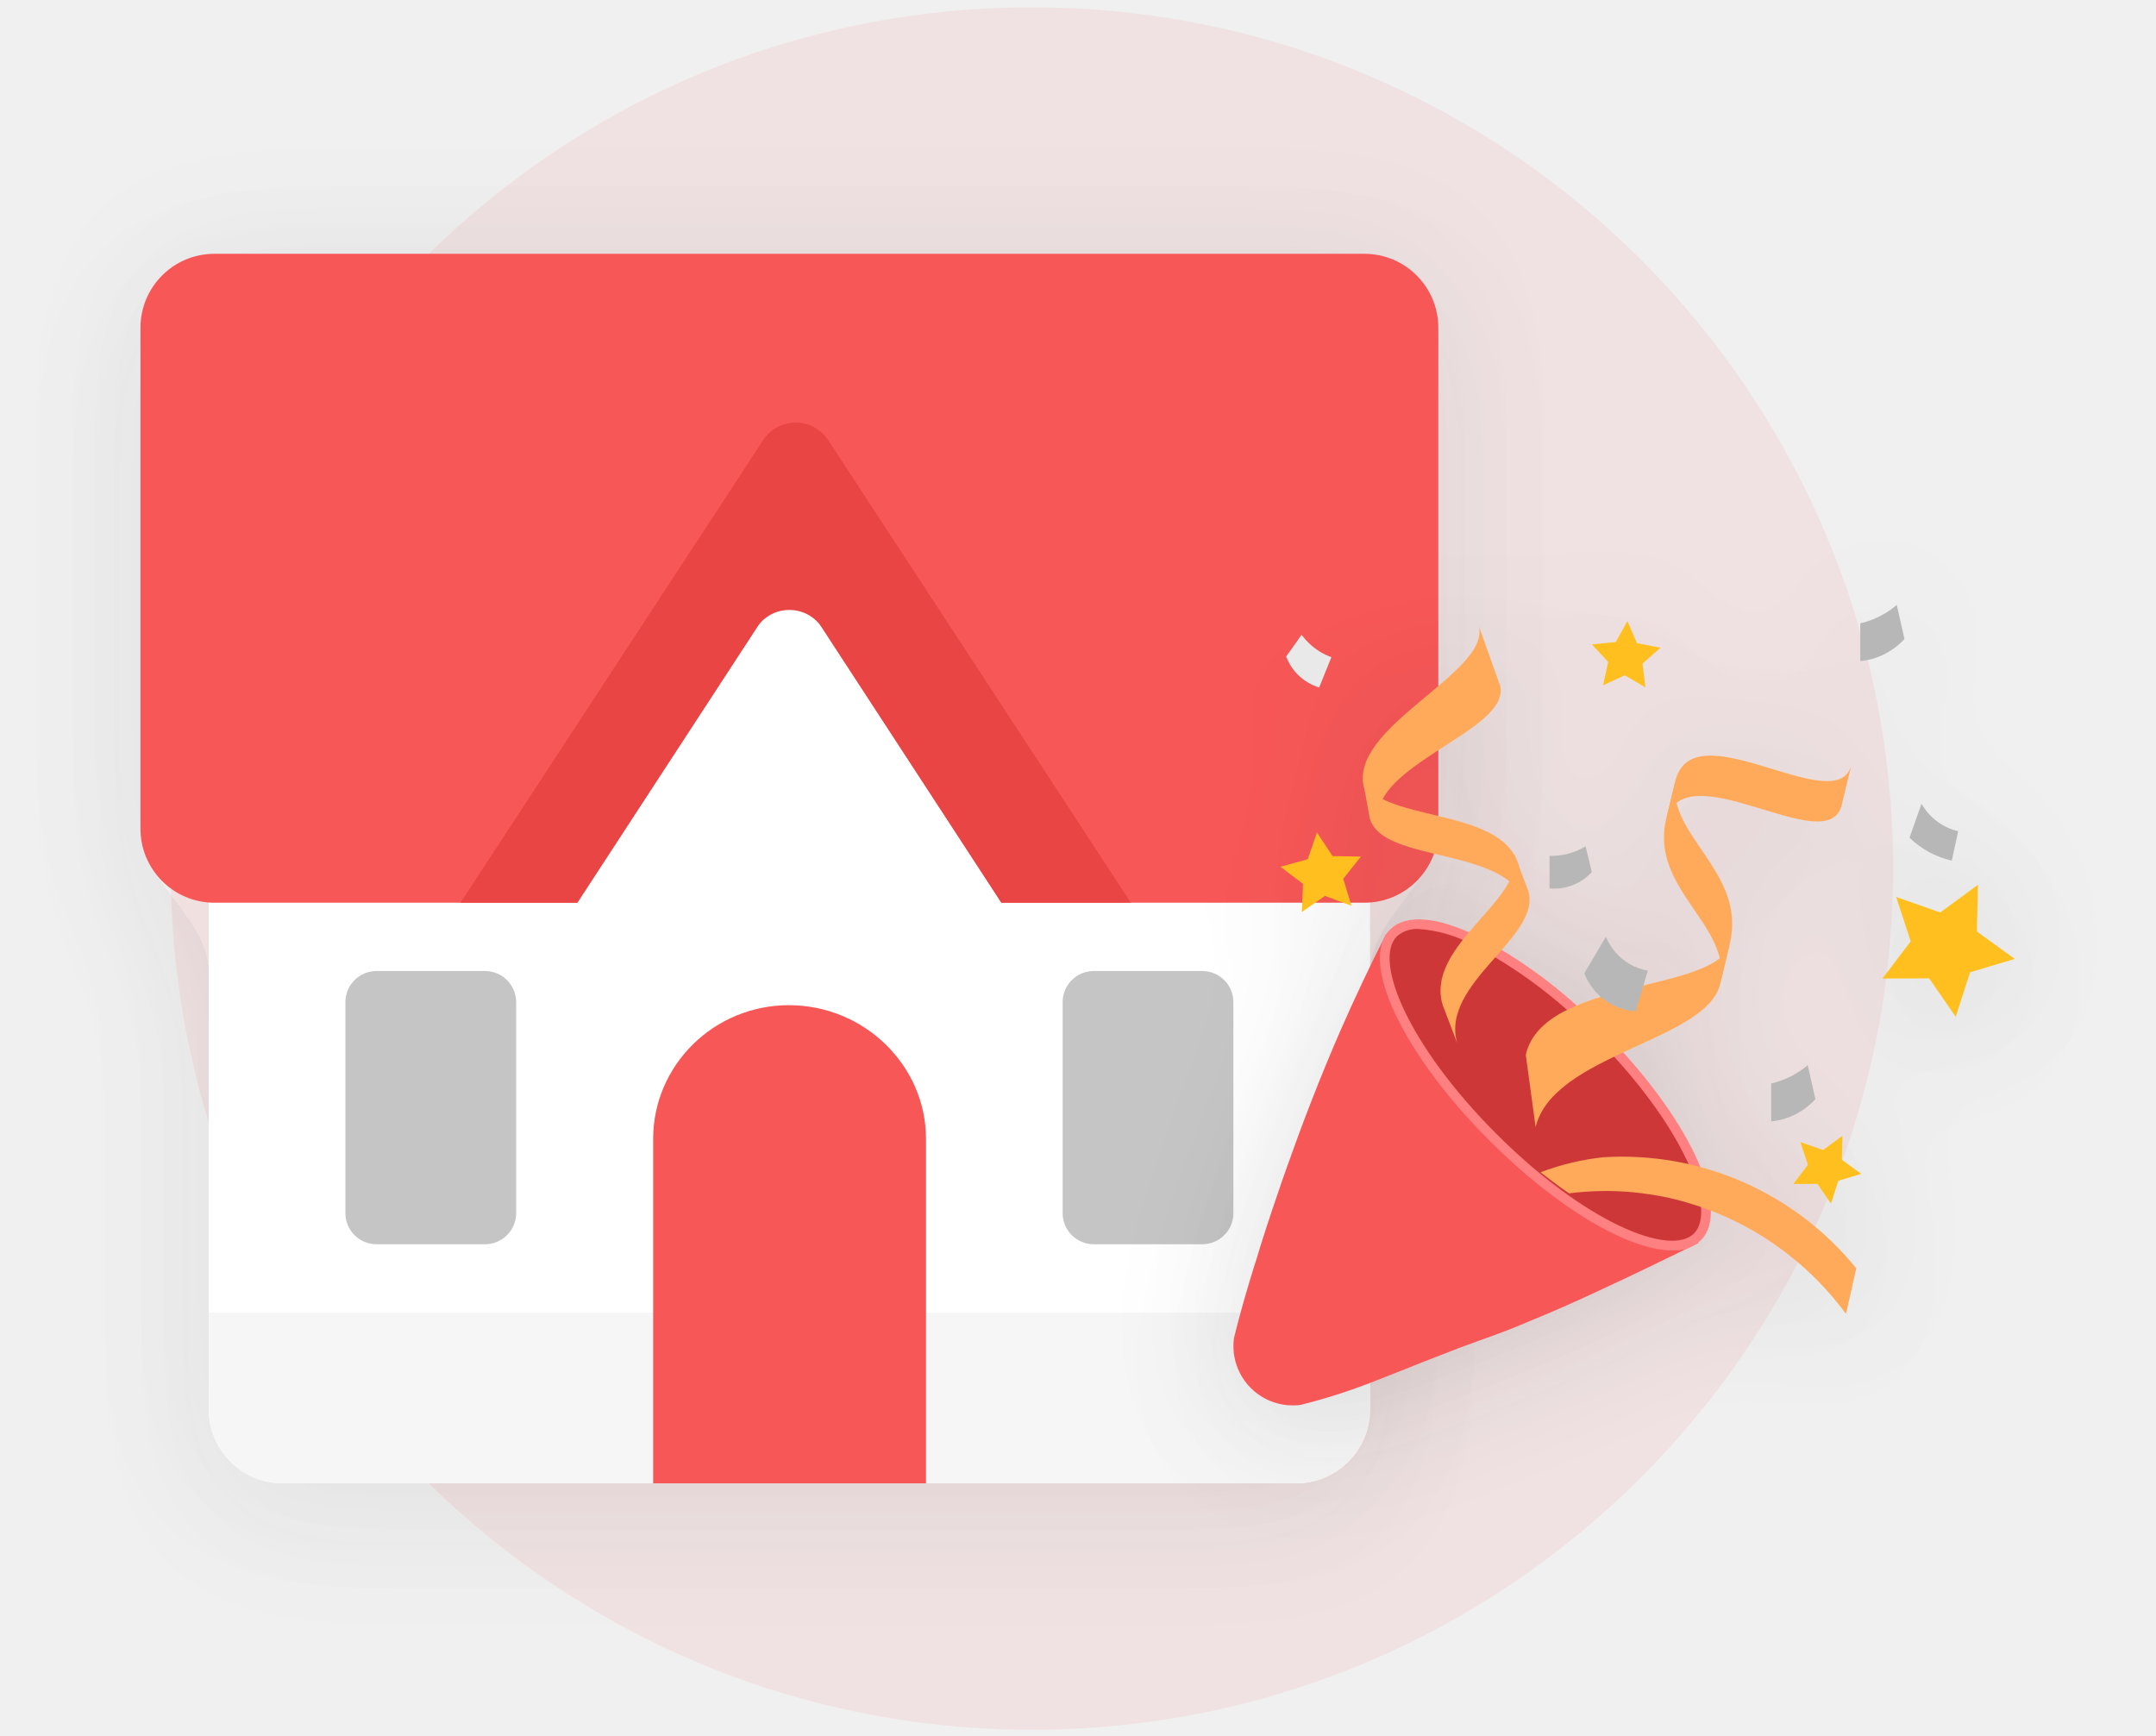
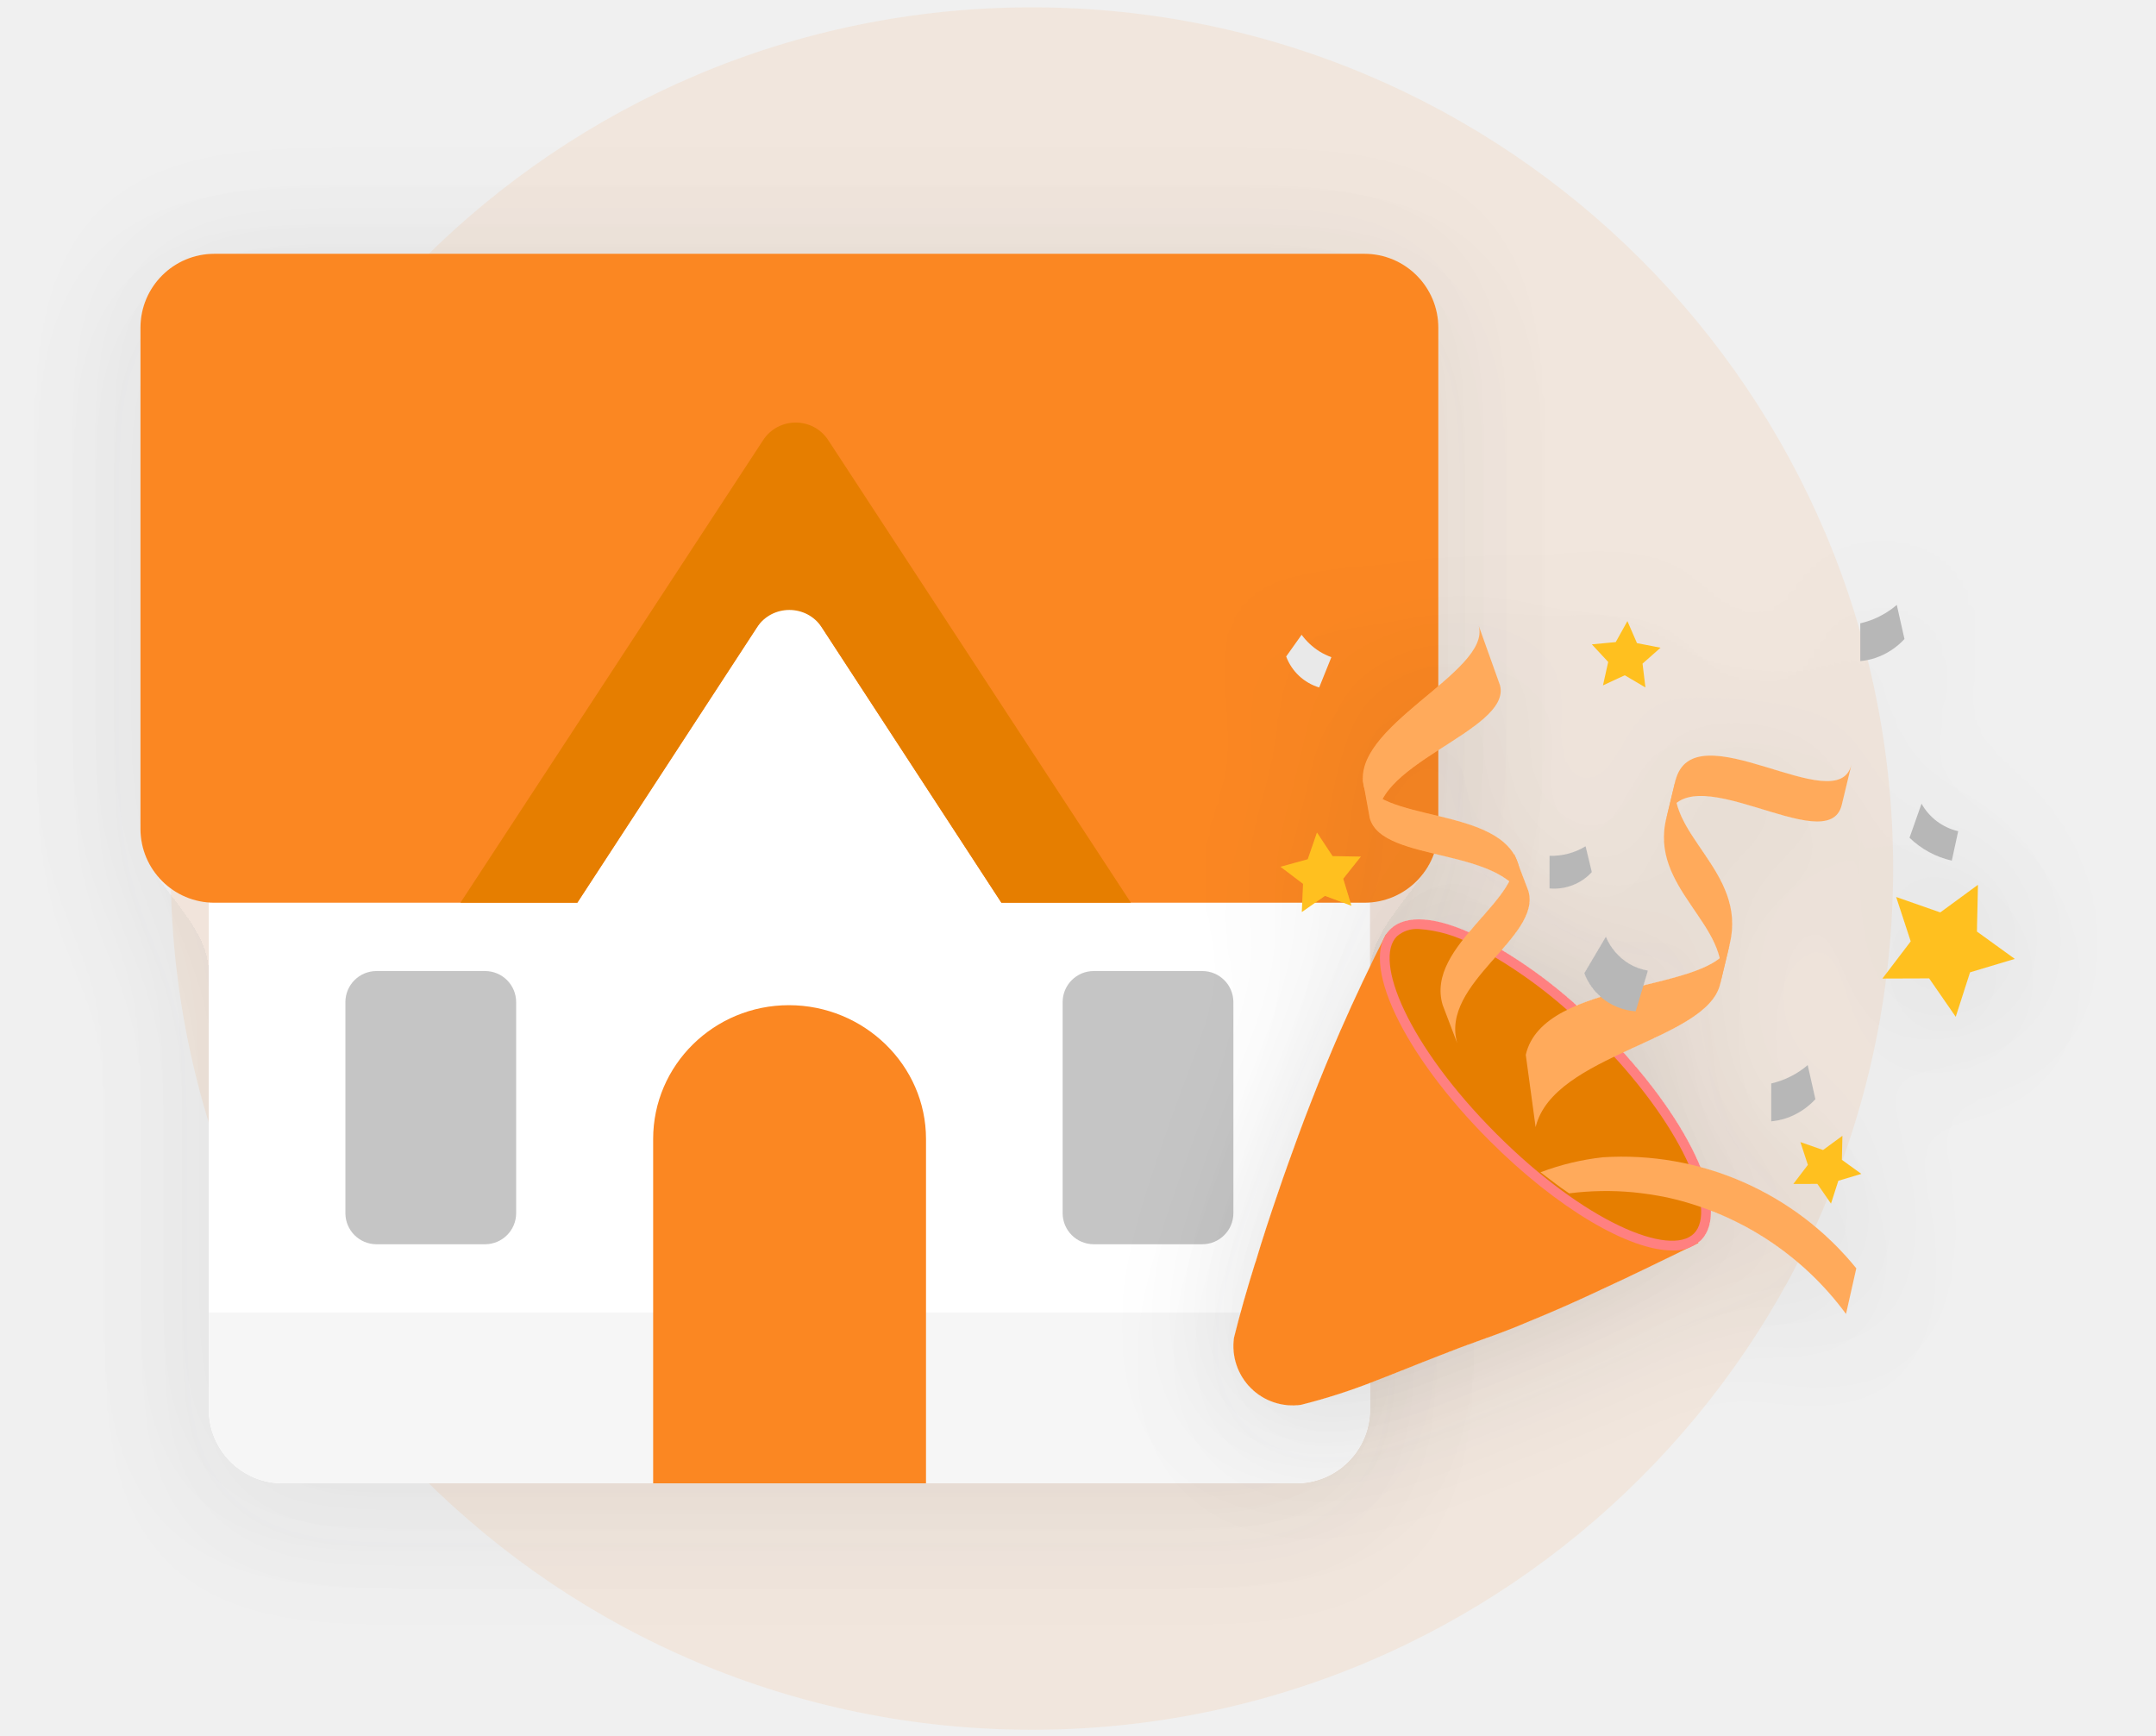
<svg xmlns="http://www.w3.org/2000/svg" width="277" height="223" viewBox="0 0 277 223" fill="none">
-   <circle opacity="0.09" cx="132.58" cy="111.592" r="110.65" fill="#F85757" />
+   <circle opacity="0.09" cx="132.58" cy="111.592" r="110.65" fill="#fb8722" />
  <g filter="url(#filter0_dd_721_15363)">
    <path fill-rule="evenodd" clip-rule="evenodd" d="M176.018 124.957C176.018 119.878 180.765 115.756 183.41 111.421C184.288 109.982 184.794 108.29 184.794 106.481V42.107C184.794 36.86 180.541 32.607 175.294 32.607H27.547C22.3 32.607 18.047 36.86 18.047 42.107V106.481C18.047 108.29 18.553 109.982 19.431 111.421C22.076 115.756 26.823 119.879 26.823 124.957V168.638V181.078C26.823 181.734 26.89 182.374 27.016 182.992C27.902 187.321 31.732 190.578 36.323 190.578H166.518C171.765 190.578 176.018 186.325 176.018 181.078V168.638V124.957Z" fill="#FF0000" fill-opacity="0.01" shape-rendering="crispEdges" />
  </g>
  <path d="M176.018 181.078C176.018 186.325 171.765 190.578 166.518 190.578H36.323C31.076 190.578 26.823 186.325 26.823 181.078V63.324H176.018V181.078Z" fill="white" />
  <path d="M26.823 168.638H176.018V181.078C176.018 186.325 171.765 190.578 166.518 190.578H36.323C31.076 190.578 26.823 186.325 26.823 181.078V168.638Z" fill="#F6F6F6" />
-   <path d="M118.972 190.578V146.337C118.972 136.841 110.995 129.145 101.359 129.145C91.731 129.145 83.916 136.841 83.916 146.337V190.578H118.972Z" fill="#F85757" />
+   <path d="M118.972 190.578V146.337C118.972 136.841 110.995 129.145 101.359 129.145C91.731 129.145 83.916 136.841 83.916 146.337V190.578H118.972Z" fill="#fb8722" />
  <path opacity="0.8" d="M136.525 128.757C136.525 126.548 138.316 124.757 140.525 124.757H154.465C156.674 124.757 158.465 126.548 158.465 128.757V155.861C158.465 158.071 156.674 159.861 154.465 159.861H140.525C138.316 159.861 136.525 158.071 136.525 155.861V128.757ZM44.375 128.757C44.375 126.548 46.166 124.757 48.375 124.757H62.315C64.525 124.757 66.315 126.548 66.315 128.757V155.861C66.315 158.071 64.525 159.861 62.315 159.861H48.375C46.166 159.861 44.375 158.071 44.375 155.861V128.757Z" fill="#B7B7B7" />
-   <path d="M184.794 106.481C184.794 111.727 180.541 115.981 175.294 115.981H128.662L101.42 74.215L74.175 115.981H27.547C22.3 115.981 18.047 111.727 18.047 106.481V42.107C18.047 36.86 22.3 32.607 27.547 32.607H175.294C180.541 32.607 184.794 36.86 184.794 42.107V106.481Z" fill="#F85757" />
-   <path d="M59.159 115.981H74.171L97.228 80.635C99.201 77.611 103.631 77.611 105.604 80.635L128.658 115.981H145.297L106.412 56.553C104.438 53.537 100.018 53.537 98.044 56.553L59.159 115.981Z" fill="#EA4545" />
+   <path d="M184.794 106.481C184.794 111.727 180.541 115.981 175.294 115.981H128.662L101.42 74.215L74.175 115.981H27.547C22.3 115.981 18.047 111.727 18.047 106.481V42.107C18.047 36.86 22.3 32.607 27.547 32.607H175.294C180.541 32.607 184.794 36.86 184.794 42.107V106.481Z" fill="#fb8722" />
+   <path d="M59.159 115.981H74.171L97.228 80.635C99.201 77.611 103.631 77.611 105.604 80.635L128.658 115.981H145.297L106.412 56.553C104.438 53.537 100.018 53.537 98.044 56.553L59.159 115.981Z" fill="#e67e00" />
  <g filter="url(#filter1_dd_721_15363)">
    <path fill-rule="evenodd" clip-rule="evenodd" d="M244.684 82.101C243.665 83.207 242.386 84.041 240.963 84.527C240.329 84.739 239.673 84.877 239.007 84.939V80.082C239.616 79.944 240.212 79.753 240.789 79.511C241.845 79.069 242.827 78.465 243.698 77.722L244.684 82.101ZM207.588 82.496L204.516 82.787L206.617 85.048L205.948 88.058L208.745 86.758L211.403 88.325L211.031 85.263L213.342 83.219L210.315 82.628L209.085 79.798L207.588 82.496ZM216.027 160.764L216.802 160.386L216.812 160.383C217.176 160.254 217.524 160.084 217.848 159.877L218.213 159.699L218.168 159.654C218.29 159.562 218.408 159.464 218.522 159.36C219.426 158.456 219.843 157.151 219.817 155.545C226.713 158.209 232.749 162.797 237.173 168.82C237.494 167.391 237.814 165.974 238.133 164.561L238.496 162.953C234.604 158.151 229.619 154.35 223.958 151.868C222.174 151.086 220.339 150.442 218.47 149.938C216.703 145.603 213.266 140.408 208.562 135.204C209.16 134.925 209.76 134.651 210.355 134.378C215.415 132.06 220.176 129.878 221.001 126.449L222.249 121.263C222.234 121.317 222.218 121.371 222.2 121.423L222.242 121.246C223.443 116.244 220.932 112.567 218.579 109.121C217.218 107.127 215.909 105.21 215.402 103.158C217.734 101.32 222.213 102.686 226.468 103.985C231.279 105.453 235.805 106.834 236.628 103.404L237.872 98.233C237.045 101.644 232.526 100.266 227.723 98.801C222.346 97.162 216.612 95.413 215.298 100.15C215.319 100.033 215.344 99.916 215.372 99.798L214.125 104.981C212.853 109.847 215.318 113.453 217.673 116.898C219.074 118.948 220.436 120.94 220.949 123.107C219.018 124.679 215.339 125.58 211.381 126.55L211.381 126.55L211.15 126.606L211.723 124.702C210.862 124.557 210.036 124.254 209.285 123.809C207.957 122.997 206.92 121.787 206.321 120.35C205.396 121.916 204.471 123.48 203.546 125.042C203.989 126.21 204.71 127.251 205.647 128.076C204.58 128.407 203.545 128.77 202.573 129.18C199.597 126.502 196.372 124.113 192.941 122.047C195.213 119.435 197.1 116.957 196.365 114.471L195.124 111.211L195.119 111.185C195.014 110.799 194.874 110.439 194.702 110.102L194.484 109.528C194.515 109.633 194.541 109.739 194.563 109.845C192.778 106.741 188.244 105.658 183.98 104.639C181.61 104.072 179.324 103.526 177.638 102.664C178.995 100.111 182.398 97.924 185.637 95.842C189.683 93.243 193.475 90.806 192.712 88.023L189.987 80.404C190.75 83.186 187.132 86.206 183.272 89.427C179.256 92.778 174.978 96.347 175.095 100.097C175.073 100.032 175.053 99.966 175.034 99.898L175.105 100.287C175.127 100.597 175.179 100.908 175.265 101.221L175.282 101.266L175.98 105.109C176.742 107.891 180.699 108.835 184.921 109.843L184.921 109.843C188.224 110.631 191.689 111.458 193.914 113.234C193.102 114.787 191.712 116.363 190.273 117.997C189.757 118.582 189.234 119.175 188.729 119.777C184.025 117.693 180.446 117.566 178.586 119.427C178.404 119.608 178.242 119.806 178.099 120.019L178.083 120.003L177.968 120.228C177.882 120.376 177.804 120.531 177.734 120.692C175.879 124.367 174.01 128.309 172.174 132.505C170.919 135.405 169.666 138.414 168.448 141.566C167.982 142.728 167.541 143.916 167.095 145.116L167.095 145.116L167.095 145.116C166.992 145.394 166.888 145.673 166.784 145.952C165.923 148.318 165.044 150.734 164.221 153.169C163.183 156.188 162.18 159.223 161.304 162.177L161.284 162.195C160.206 165.646 159.275 168.89 158.539 171.884C158.376 173.05 158.486 174.239 158.859 175.355C159.232 176.472 159.858 177.488 160.689 178.322C161.52 179.156 162.533 179.787 163.648 180.165C164.764 180.542 165.951 180.656 167.118 180.498C170.343 179.694 173.51 178.677 176.601 177.454C177.977 176.927 179.367 176.372 180.791 175.803L180.792 175.803L180.793 175.803L180.794 175.802L180.797 175.801C182.177 175.25 183.589 174.686 185.052 174.123C186.772 173.441 188.561 172.763 190.442 172.099C192.431 171.4 194.462 170.632 196.459 169.771C199.408 168.57 202.365 167.263 205.192 165.938C209.047 164.166 212.722 162.375 216.025 160.765L216.025 160.765L216.026 160.764L216.026 160.764L216.027 160.764ZM164.511 111.362L168.016 110.395L169.201 106.958L171.208 109.99L174.841 110.057L172.578 112.902L173.636 116.379L170.231 115.104L167.251 117.185L167.411 113.556L164.511 111.362ZM234.223 147.75L231.311 146.732L232.271 149.661L230.402 152.117L233.489 152.107L235.243 154.642L236.189 151.705L239.144 150.819L236.643 149.013L236.711 145.928L234.223 147.75ZM243.614 115.244L249.283 117.226L254.125 113.68L253.994 119.683L258.861 123.2L253.11 124.924L251.269 130.641L247.855 125.706L241.846 125.726L245.484 120.946L243.614 115.244ZM202.046 113.731C202.988 113.367 203.834 112.79 204.516 112.045L203.713 108.724C202.324 109.579 200.714 110.005 199.084 109.949V114.144C200.09 114.236 201.104 114.095 202.046 113.731ZM166.901 86.832C166.165 86.142 165.598 85.292 165.245 84.347L167.229 81.555C167.849 82.399 168.621 83.121 169.505 83.683C169.994 83.986 170.513 84.237 171.054 84.432L169.487 88.325C168.522 88.033 167.637 87.522 166.901 86.832ZM233.24 141.221C232.222 142.33 230.943 143.168 229.52 143.659C228.886 143.871 228.229 144.009 227.563 144.071V139.202C229.294 138.806 230.903 137.996 232.252 136.842L233.24 141.221ZM245.333 107.634C246.839 109.095 248.719 110.112 250.765 110.573L251.586 106.793C250.598 106.563 249.669 106.13 248.857 105.521C248.046 104.912 247.371 104.14 246.875 103.254L245.333 107.634Z" fill="#FF0000" fill-opacity="0.01" shape-rendering="crispEdges" />
  </g>
-   <path d="M218.213 159.7C214.38 161.561 209.921 163.764 205.192 165.938C202.365 167.263 199.408 168.571 196.459 169.771C194.462 170.632 192.431 171.4 190.442 172.099C188.561 172.763 186.772 173.441 185.052 174.123C182.078 175.268 179.313 176.416 176.601 177.454C173.51 178.677 170.343 179.694 167.118 180.498C165.951 180.656 164.764 180.542 163.648 180.165C162.533 179.787 161.52 179.156 160.689 178.322C159.858 177.488 159.232 176.472 158.859 175.356C158.486 174.239 158.376 173.051 158.539 171.884C159.275 168.89 160.206 165.646 161.284 162.195L161.304 162.177C162.18 159.223 163.183 156.189 164.221 153.169C165.044 150.734 165.923 148.318 166.784 145.953C167.338 144.468 167.874 142.998 168.448 141.566C169.666 138.414 170.919 135.405 172.174 132.505C174.125 128.046 176.114 123.874 178.083 120.003C191.465 133.229 204.841 146.461 218.213 159.7Z" fill="#F85757" />
-   <path d="M218.078 158.92C221.795 155.203 216.065 143.447 205.28 132.662C194.495 121.878 182.739 116.148 179.023 119.865C175.306 123.581 181.036 135.337 191.821 146.122C202.605 156.907 214.361 162.637 218.078 158.92Z" fill="#CE3737" />
+   <path d="M218.213 159.7C214.38 161.561 209.921 163.764 205.192 165.938C202.365 167.263 199.408 168.571 196.459 169.771C194.462 170.632 192.431 171.4 190.442 172.099C188.561 172.763 186.772 173.441 185.052 174.123C182.078 175.268 179.313 176.416 176.601 177.454C173.51 178.677 170.343 179.694 167.118 180.498C165.951 180.656 164.764 180.542 163.648 180.165C162.533 179.787 161.52 179.156 160.689 178.322C159.858 177.488 159.232 176.472 158.859 175.356C158.486 174.239 158.376 173.051 158.539 171.884C159.275 168.89 160.206 165.646 161.284 162.195L161.304 162.177C162.18 159.223 163.183 156.189 164.221 153.169C165.044 150.734 165.923 148.318 166.784 145.953C167.338 144.468 167.874 142.998 168.448 141.566C169.666 138.414 170.919 135.405 172.174 132.505C174.125 128.046 176.114 123.874 178.083 120.003C191.465 133.229 204.841 146.461 218.213 159.7Z" fill="#fb8722" />
+   <path d="M218.078 158.92C221.795 155.203 216.065 143.447 205.28 132.662C194.495 121.878 182.739 116.148 179.023 119.865C175.306 123.581 181.036 135.337 191.821 146.122C202.605 156.907 214.361 162.637 218.078 158.92Z" fill="#e67e00" />
  <path d="M214.839 160.658C209.321 160.658 200.128 155.313 191.382 146.564C180.185 135.367 174.563 123.447 178.586 119.427C180.582 117.43 184.557 117.722 189.778 120.265C195.696 123.378 201.079 127.414 205.726 132.223C216.92 143.42 222.542 155.34 218.522 159.36C218.026 159.812 217.445 160.16 216.812 160.383C216.179 160.606 215.508 160.699 214.839 160.658ZM182.284 119.359C181.775 119.323 181.263 119.388 180.779 119.551C180.295 119.714 179.848 119.971 179.464 120.308C176.427 123.344 180.847 134.264 192.261 145.683C203.674 157.102 214.599 161.519 217.636 158.479C220.673 155.44 216.253 144.52 204.84 133.104C200.291 128.395 195.021 124.44 189.229 121.388C187.087 120.22 184.718 119.528 182.284 119.359Z" fill="#FF8080" />
  <path d="M204.517 82.787L207.588 82.496L209.086 79.798L210.316 82.628L213.343 83.219L211.032 85.263L211.404 88.325L208.746 86.758L205.949 88.058L206.618 85.048L204.517 82.787Z" fill="#FFC01F" />
  <path d="M164.511 111.362L168.016 110.395L169.202 106.958L171.208 109.99L174.842 110.057L172.579 112.902L173.637 116.379L170.232 115.104L167.252 117.185L167.412 113.556L164.511 111.362Z" fill="#FFC01F" />
  <path d="M231.311 146.732L234.223 147.75L236.711 145.928L236.643 149.013L239.144 150.819L236.189 151.705L235.243 154.642L233.489 152.107L230.402 152.117L232.271 149.662L231.311 146.732Z" fill="#FFC01F" />
  <path d="M243.615 115.244L249.283 117.226L254.126 113.68L253.995 119.683L258.861 123.2L253.111 124.924L251.27 130.641L247.855 125.706L241.847 125.726L245.485 120.946L243.615 115.244Z" fill="#FFC01F" />
  <path d="M213.995 105.545C216.253 96.135 234.871 110.723 236.628 103.404L237.876 98.219C236.129 105.538 217.504 90.952 215.243 100.362L213.995 105.545Z" fill="#FFAA5B" />
  <path d="M220.997 126.441C222.621 118.855 211.727 114.159 214.125 104.981L215.372 99.798C213.626 107.117 224.5 111.836 222.242 121.246L220.997 126.441Z" fill="#FFAA5B" />
  <path d="M197.295 144.812C199.554 135.402 219.24 133.768 221.001 126.449L222.249 121.263C220.477 127.619 198.294 125.61 196.03 135.522L197.295 144.812Z" fill="#FFAA5B" />
  <path d="M205.954 148.685C203.206 148.985 200.508 149.633 197.924 150.614L197.946 150.631C198.917 151.357 199.531 151.832 199.828 152.059C200.235 152.368 200.826 152.807 201.599 153.321C204.331 152.975 207.093 152.929 209.834 153.184C211.298 153.331 212.754 153.553 214.196 153.848C223.417 155.888 231.582 161.209 237.173 168.82C237.615 166.849 238.057 164.9 238.496 162.953C234.604 158.151 229.619 154.35 223.958 151.868C218.296 149.385 212.123 148.294 205.954 148.685Z" fill="#FFAA5B" />
  <path d="M177.194 106.161C175.058 98.361 194.347 93.989 192.712 88.023L189.987 80.404C191.622 86.368 173.129 93.42 175.265 101.221L177.194 106.161Z" fill="#FFAA5B" />
  <path d="M196.065 116.392C193.929 108.592 177.614 111.072 175.98 105.108L175.034 99.898C176.666 105.865 192.983 103.392 195.119 111.185L196.065 116.392Z" fill="#FFAA5B" />
  <path d="M187.232 134.055C184.939 126.297 198.119 120.403 196.365 114.471L194.484 109.528C196.23 115.459 183.055 121.356 185.348 129.111L187.232 134.055Z" fill="#FFAA5B" />
  <path d="M210.149 129.935C208.514 129.818 206.959 129.186 205.707 128.128C204.741 127.295 203.998 126.234 203.546 125.042C204.471 123.479 205.396 121.916 206.321 120.35C206.92 121.787 207.957 122.997 209.285 123.809C210.036 124.254 210.862 124.557 211.723 124.702L210.149 129.935Z" fill="#B7B7B7" />
  <path d="M204.516 112.046C203.834 112.79 202.988 113.367 202.046 113.731C201.104 114.095 200.09 114.237 199.084 114.144V109.949C200.714 110.005 202.324 109.579 203.713 108.724L204.516 112.046Z" fill="#B7B7B7" />
  <path d="M244.684 82.101C243.665 83.207 242.386 84.041 240.963 84.527C240.329 84.739 239.673 84.877 239.007 84.939V80.082C239.616 79.944 240.212 79.753 240.789 79.511C241.845 79.069 242.827 78.465 243.698 77.722L244.684 82.101Z" fill="#B7B7B7" />
  <path d="M165.245 84.347C165.598 85.292 166.165 86.142 166.901 86.832C167.637 87.522 168.522 88.033 169.487 88.325L171.054 84.432C170.513 84.237 169.994 83.986 169.505 83.683C168.621 83.121 167.849 82.399 167.229 81.555L165.245 84.347Z" fill="#E9E9E9" />
  <path d="M233.24 141.221C232.222 142.33 230.943 143.168 229.52 143.659C228.886 143.871 228.229 144.009 227.563 144.071V139.202C229.294 138.806 230.903 137.996 232.252 136.842L233.24 141.221Z" fill="#B7B7B7" />
  <path d="M250.765 110.573C248.719 110.112 246.839 109.095 245.333 107.634L246.875 103.254C247.371 104.14 248.046 104.912 248.857 105.521C249.669 106.13 250.598 106.563 251.586 106.793L250.765 110.573Z" fill="#B7B7B7" />
  <defs>
    <filter id="filter0_dd_721_15363" x="0.767" y="15.327" width="201.307" height="197.093" filterUnits="userSpaceOnUse" color-interpolation-filters="sRGB">
      <feFlood flood-opacity="0" result="BackgroundImageFix" />
      <feColorMatrix in="SourceAlpha" type="matrix" values="0 0 0 0 0 0 0 0 0 0 0 0 0 0 0 0 0 0 127 0" result="hardAlpha" />
      <feOffset dy="4.854" />
      <feGaussianBlur stdDeviation="8.494" />
      <feComposite in2="hardAlpha" operator="out" />
      <feColorMatrix type="matrix" values="0 0 0 0 0.132 0 0 0 0 0.132 0 0 0 0 0.138 0 0 0 0.04 0" />
      <feBlend mode="normal" in2="BackgroundImageFix" result="effect1_dropShadow_721_15363" />
      <feColorMatrix in="SourceAlpha" type="matrix" values="0 0 0 0 0 0 0 0 0 0 0 0 0 0 0 0 0 0 127 0" result="hardAlpha" />
      <feOffset />
      <feGaussianBlur stdDeviation="8.64" />
      <feComposite in2="hardAlpha" operator="out" />
      <feColorMatrix type="matrix" values="0 0 0 0 0 0 0 0 0 0 0 0 0 0 0 0 0 0 0.04 0" />
      <feBlend mode="normal" in2="effect1_dropShadow_721_15363" result="effect2_dropShadow_721_15363" />
      <feBlend mode="normal" in="SourceGraphic" in2="effect2_dropShadow_721_15363" result="shape" />
    </filter>
    <filter id="filter1_dd_721_15363" x="141.186" y="60.442" width="134.956" height="141.967" filterUnits="userSpaceOnUse" color-interpolation-filters="sRGB">
      <feFlood flood-opacity="0" result="BackgroundImageFix" />
      <feColorMatrix in="SourceAlpha" type="matrix" values="0 0 0 0 0 0 0 0 0 0 0 0 0 0 0 0 0 0 127 0" result="hardAlpha" />
      <feOffset dy="4.854" />
      <feGaussianBlur stdDeviation="8.494" />
      <feComposite in2="hardAlpha" operator="out" />
      <feColorMatrix type="matrix" values="0 0 0 0 0.132 0 0 0 0 0.132 0 0 0 0 0.138 0 0 0 0.05 0" />
      <feBlend mode="normal" in2="BackgroundImageFix" result="effect1_dropShadow_721_15363" />
      <feColorMatrix in="SourceAlpha" type="matrix" values="0 0 0 0 0 0 0 0 0 0 0 0 0 0 0 0 0 0 127 0" result="hardAlpha" />
      <feOffset />
      <feGaussianBlur stdDeviation="8.64" />
      <feComposite in2="hardAlpha" operator="out" />
      <feColorMatrix type="matrix" values="0 0 0 0 0 0 0 0 0 0 0 0 0 0 0 0 0 0 0.09 0" />
      <feBlend mode="normal" in2="effect1_dropShadow_721_15363" result="effect2_dropShadow_721_15363" />
      <feBlend mode="normal" in="SourceGraphic" in2="effect2_dropShadow_721_15363" result="shape" />
    </filter>
  </defs>
</svg>
